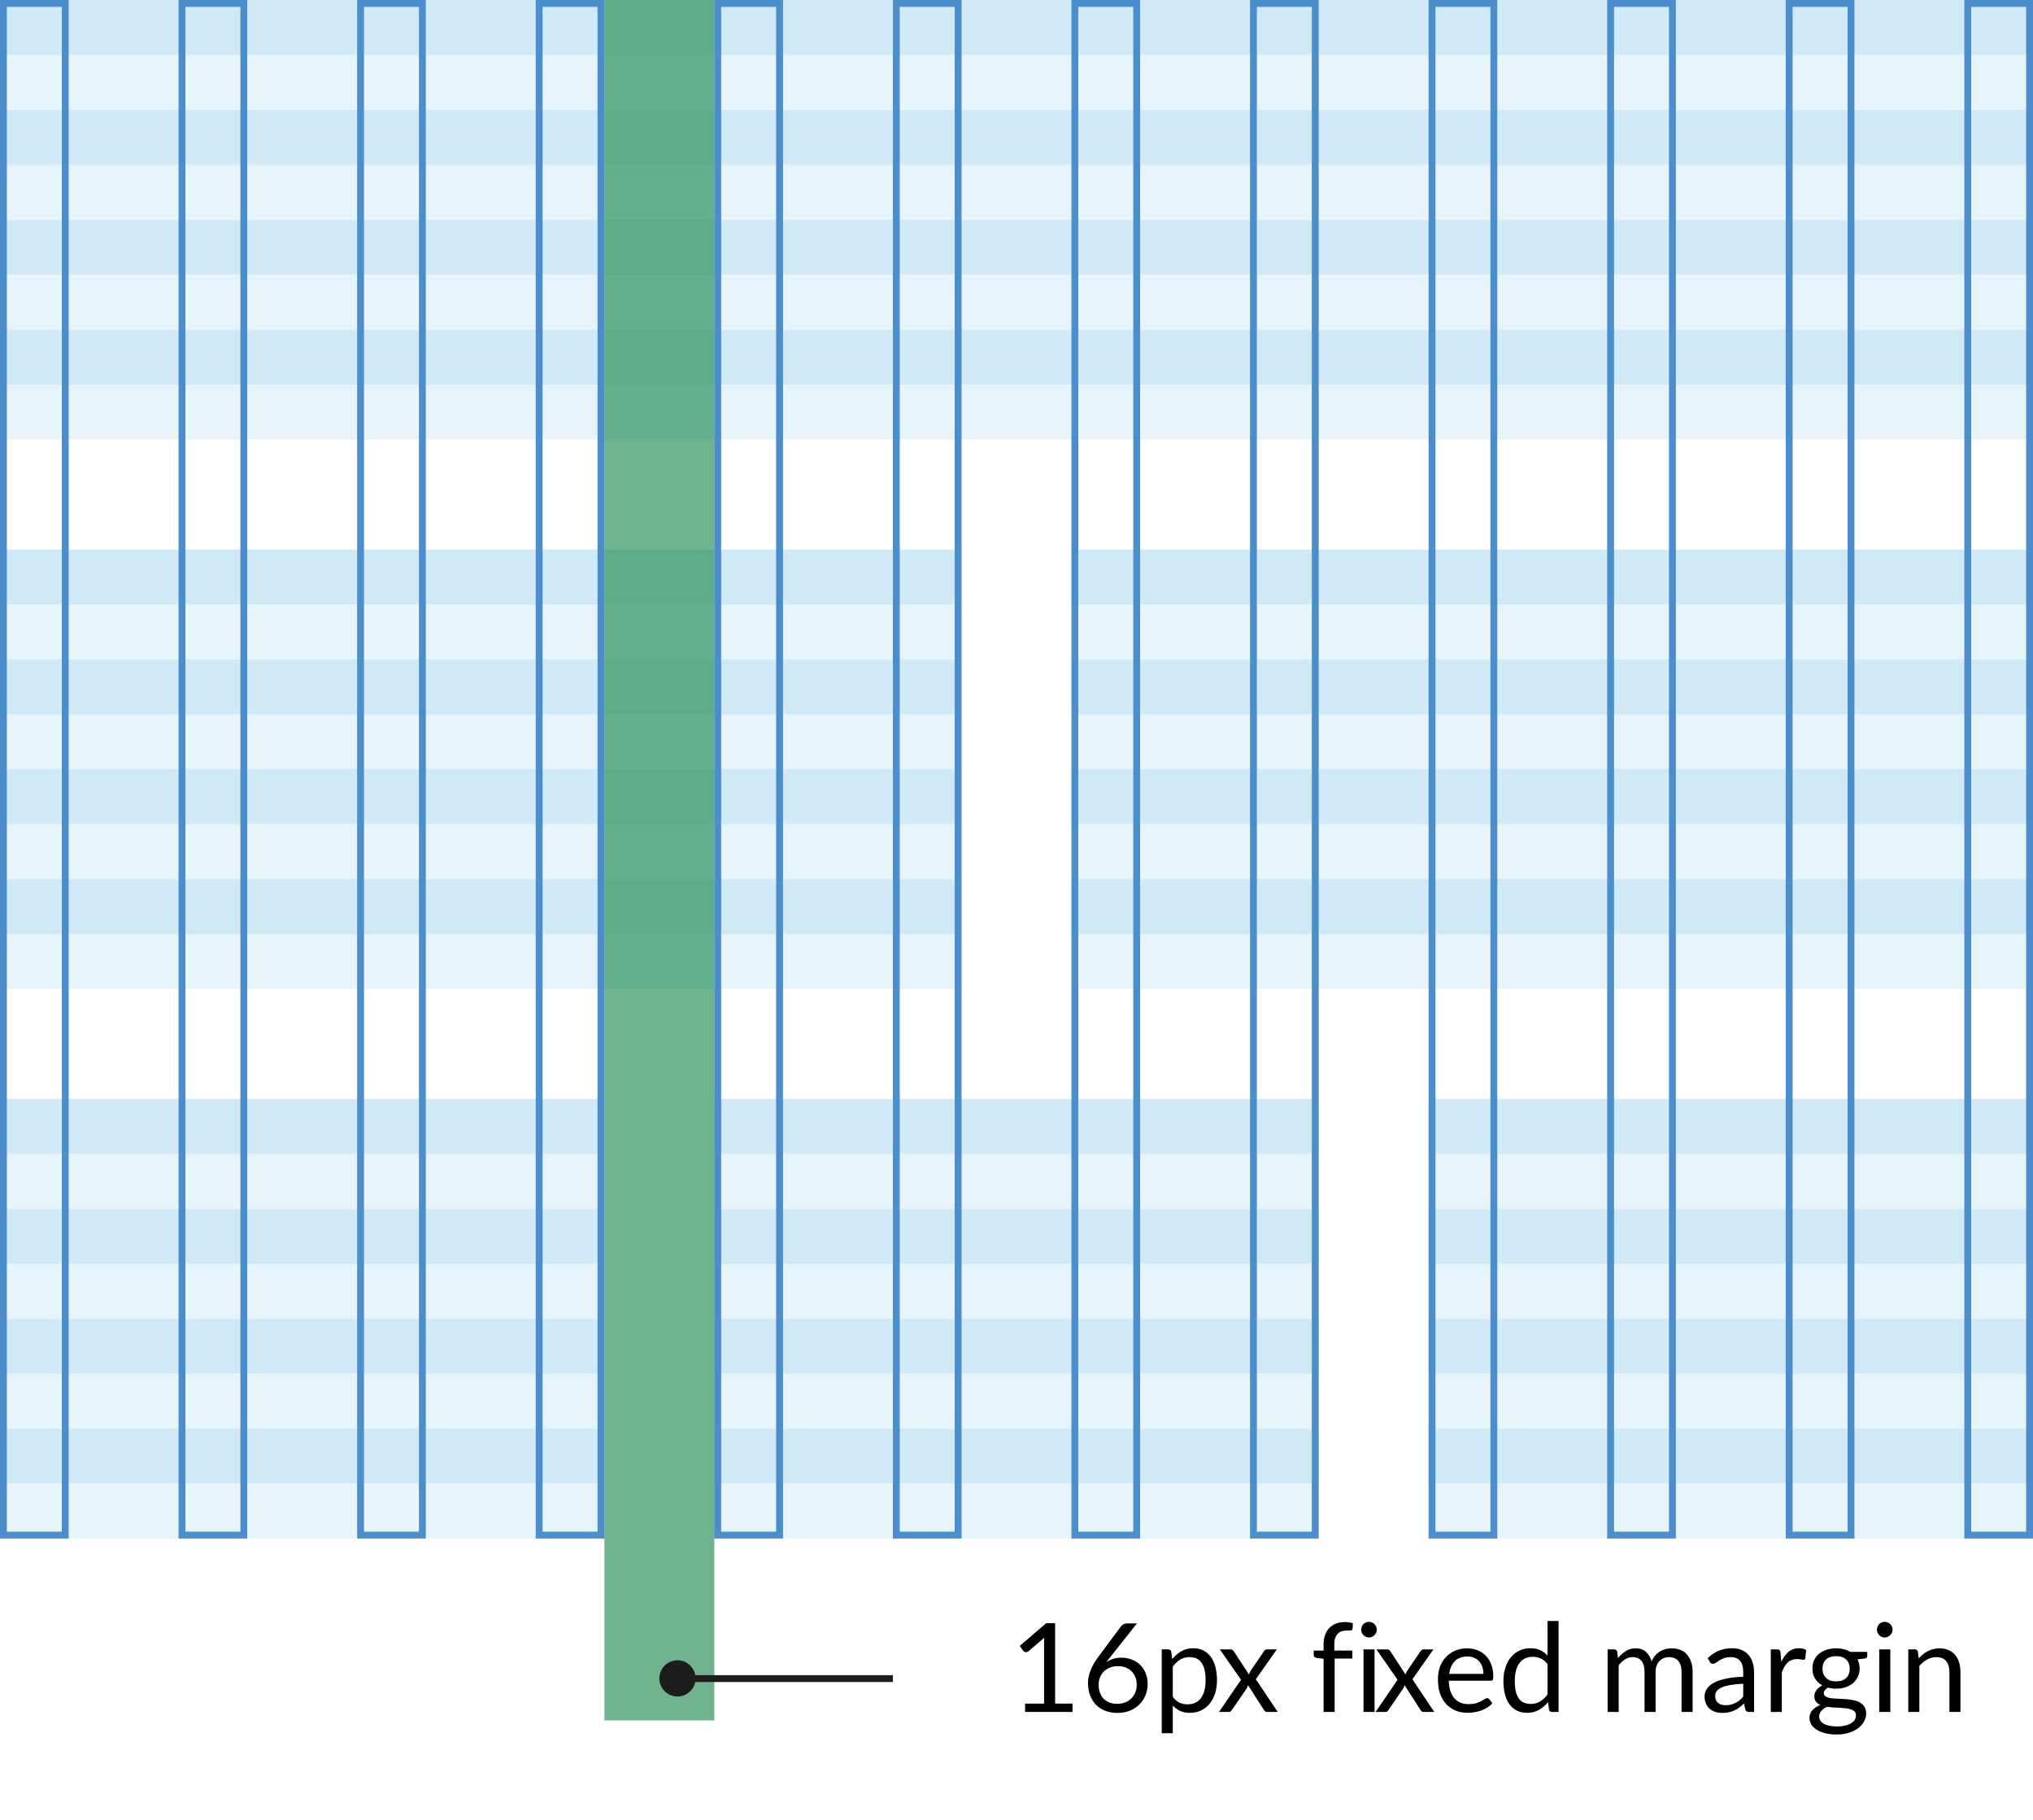
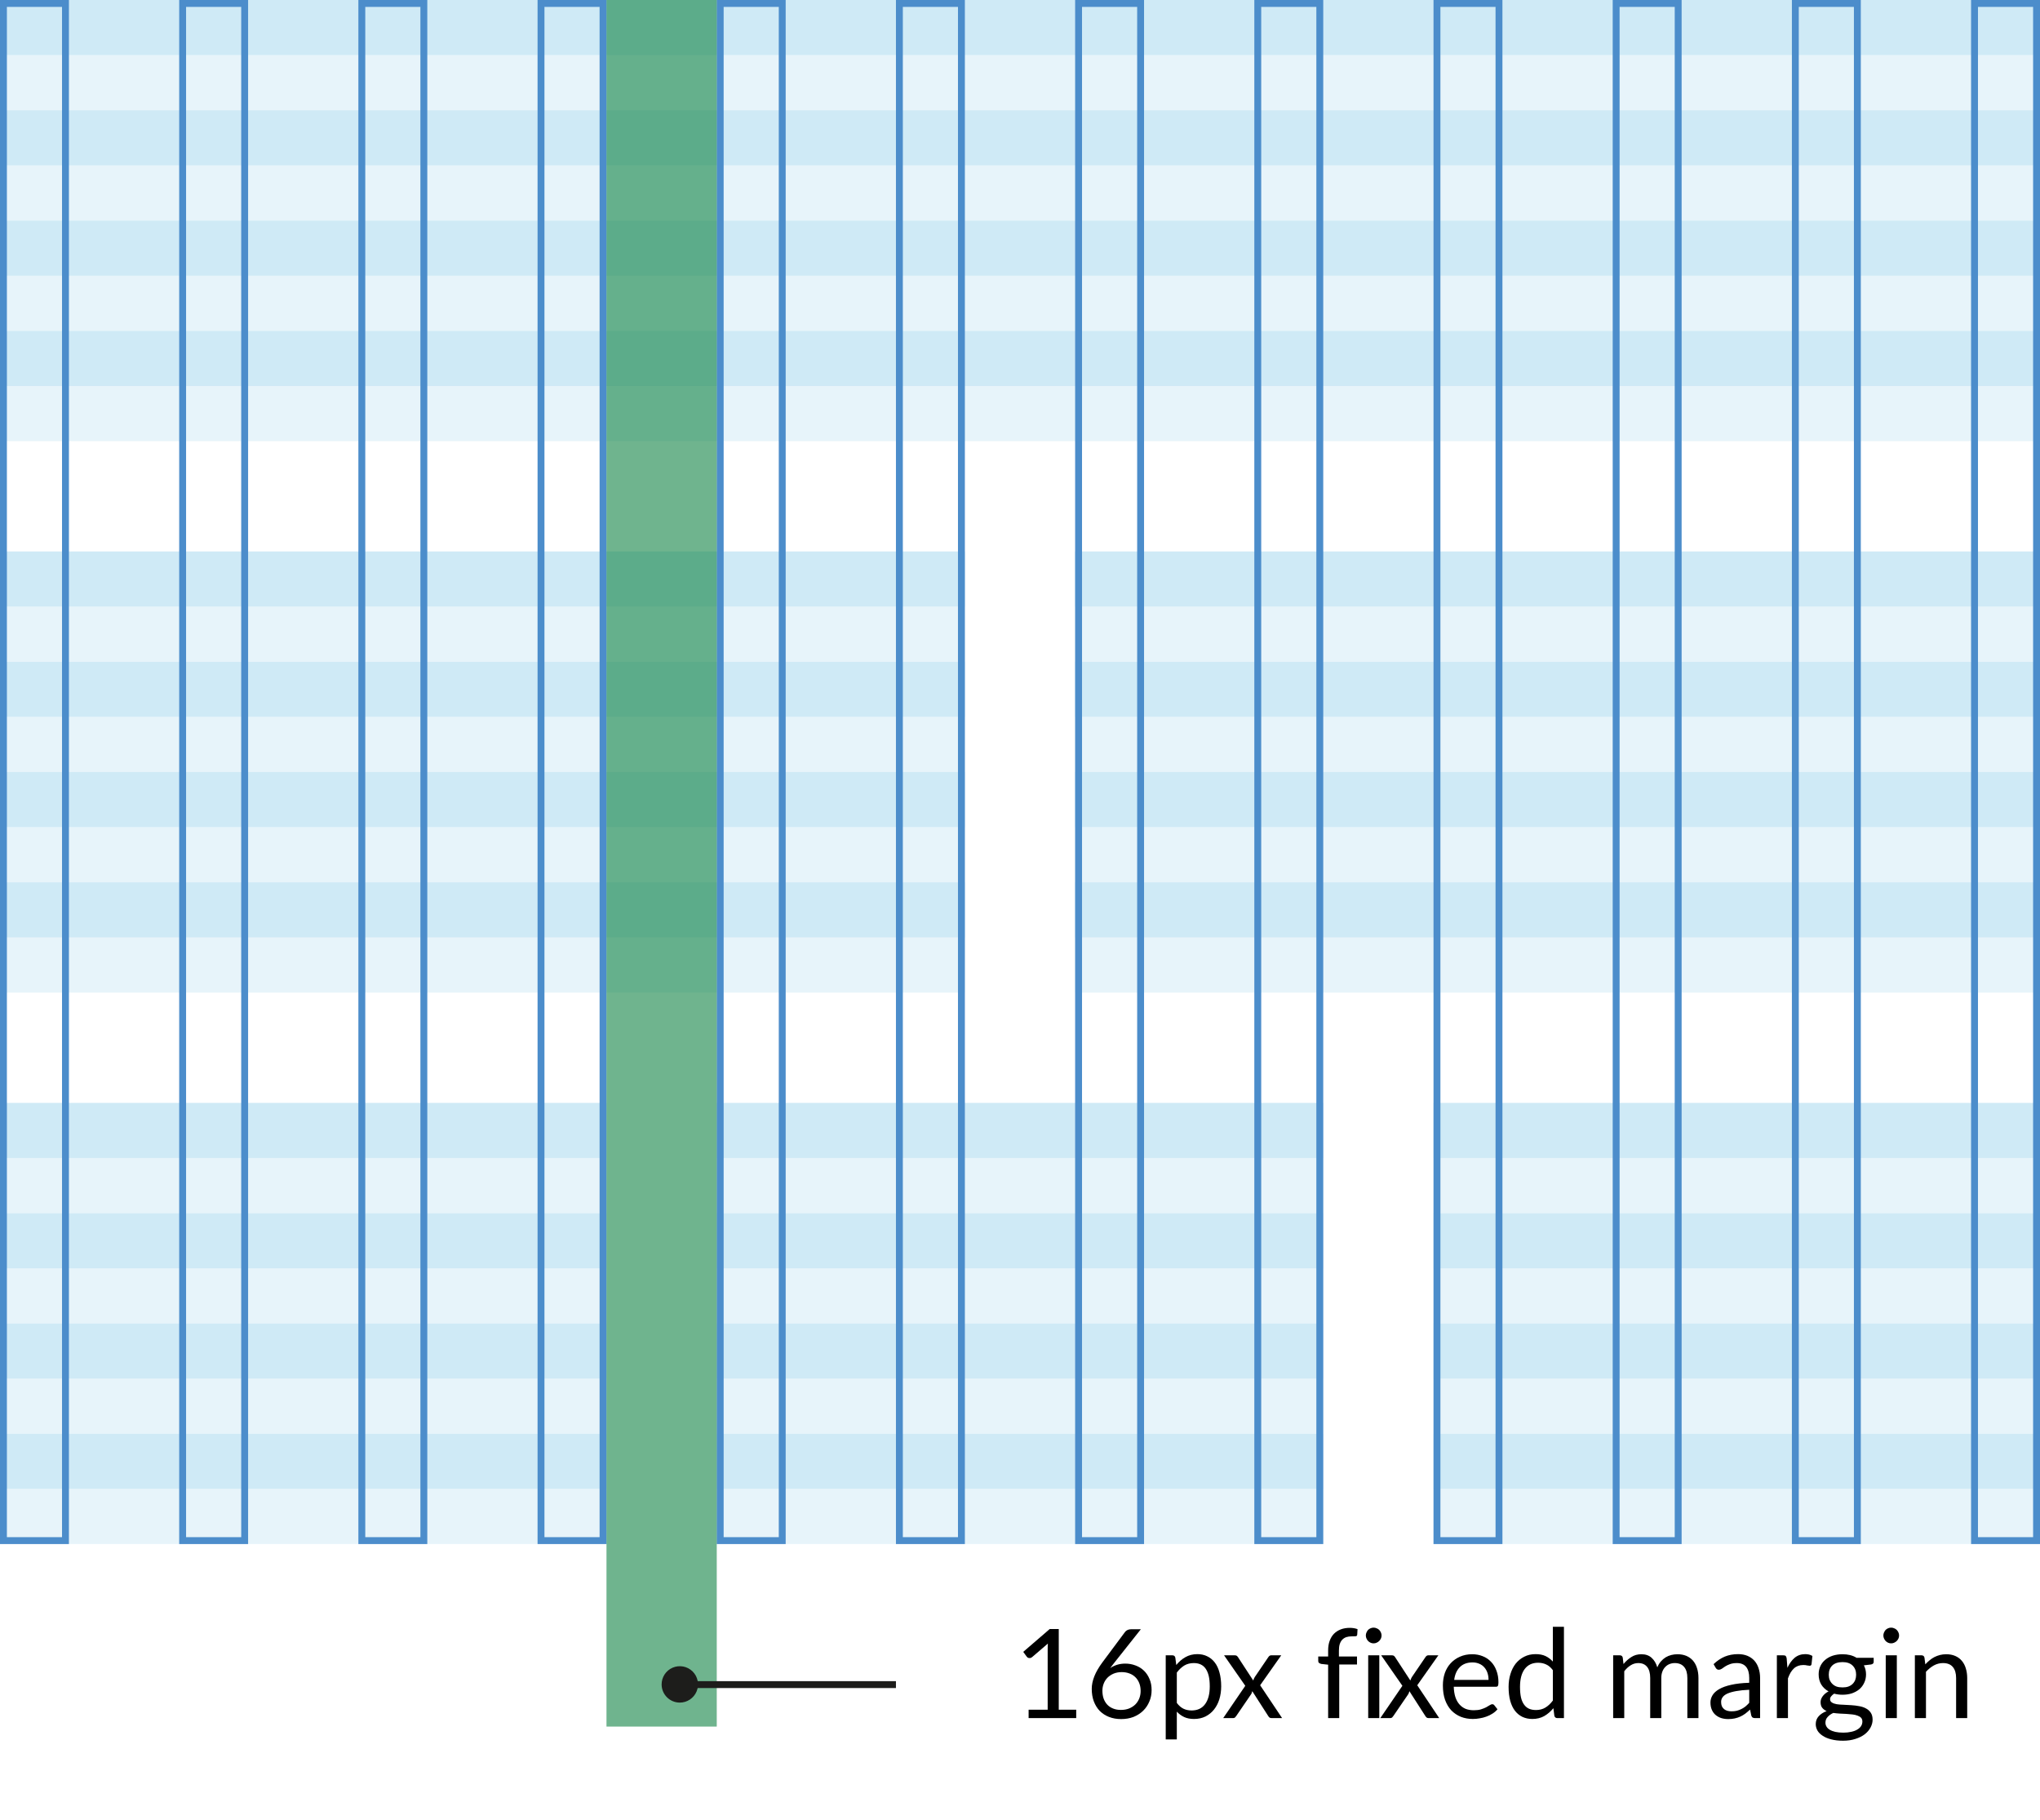
- <svg xmlns="http://www.w3.org/2000/svg" id="Layer_1" data-name="Layer 1" viewBox="0 0 296 264.93">
+ <svg xmlns="http://www.w3.org/2000/svg" id="Layer_1" data-name="Layer 1" viewBox="0 0 296 264">
  <defs>
    <style>.cls-1,.cls-6{fill:none;}.cls-2{fill:#bbe1f2;opacity:0.7;}.cls-3{opacity:0.5;}.cls-4{fill:#4c8dcb;}.cls-5{fill:#0f8243;opacity:0.6;}.cls-6{stroke:#1d1d1b;}.cls-7{clip-path:url(#clip-path);}.cls-8{fill:#1d1d1b;}.cls-9{font-size:18px;font-family:Lato-Regular, Lato;}.cls-10{letter-spacing:-0.03em;}.cls-11{letter-spacing:-0.03em;}.cls-12{letter-spacing:0em;}</style>
    <clipPath id="clip-path">
      <rect class="cls-1" x="96" y="215.67" width="387.08" height="45.01" />
    </clipPath>
  </defs>
  <rect class="cls-2" width="296" height="8" />
  <g class="cls-3">
    <rect class="cls-2" y="8" width="296" height="8" />
  </g>
  <rect class="cls-2" y="16" width="296" height="8" />
  <g class="cls-3">
    <rect class="cls-2" y="24" width="296" height="8" />
  </g>
  <rect class="cls-2" y="32" width="296" height="8" />
  <g class="cls-3">
    <rect class="cls-2" y="40" width="296" height="8" />
  </g>
  <rect class="cls-2" y="48" width="296" height="8" />
  <g class="cls-3">
    <rect class="cls-2" y="56" width="296" height="8" />
  </g>
  <rect class="cls-2" y="80" width="140" height="8" />
  <g class="cls-3">
    <rect class="cls-2" y="88" width="140" height="8" />
  </g>
  <rect class="cls-2" y="96" width="140" height="8" />
  <g class="cls-3">
    <rect class="cls-2" y="104" width="140" height="8" />
  </g>
  <rect class="cls-2" y="112" width="140" height="8" />
  <g class="cls-3">
    <rect class="cls-2" y="120" width="140" height="8" />
  </g>
  <rect class="cls-2" y="128" width="140" height="8" />
  <g class="cls-3">
    <rect class="cls-2" y="136" width="140" height="8" />
  </g>
  <rect class="cls-2" y="160" width="88" height="8" />
  <g class="cls-3">
    <rect class="cls-2" y="168" width="88" height="8" />
  </g>
  <rect class="cls-2" y="176" width="88" height="8" />
  <g class="cls-3">
    <rect class="cls-2" y="184" width="88" height="8" />
  </g>
  <rect class="cls-2" y="192" width="88" height="8" />
  <g class="cls-3">
    <rect class="cls-2" y="200" width="88" height="8" />
  </g>
  <rect class="cls-2" y="208" width="88" height="8" />
  <g class="cls-3">
    <rect class="cls-2" y="216" width="88" height="8" />
  </g>
  <rect class="cls-2" x="104" y="160" width="88" height="8" />
  <g class="cls-3">
    <rect class="cls-2" x="104" y="168" width="88" height="8" />
  </g>
  <rect class="cls-2" x="104" y="176" width="88" height="8" />
  <g class="cls-3">
    <rect class="cls-2" x="104" y="184" width="88" height="8" />
  </g>
  <rect class="cls-2" x="104" y="192" width="88" height="8" />
  <g class="cls-3">
    <rect class="cls-2" x="104" y="200" width="88" height="8" />
  </g>
  <rect class="cls-2" x="104" y="208" width="88" height="8" />
  <g class="cls-3">
    <rect class="cls-2" x="104" y="216" width="88" height="8" />
  </g>
  <rect class="cls-2" x="208" y="160" width="88" height="8" />
  <g class="cls-3">
    <rect class="cls-2" x="208" y="168" width="88" height="8" />
  </g>
  <rect class="cls-2" x="208" y="176" width="88" height="8" />
  <g class="cls-3">
    <rect class="cls-2" x="208" y="184" width="88" height="8" />
  </g>
  <rect class="cls-2" x="208" y="192" width="88" height="8" />
  <g class="cls-3">
    <rect class="cls-2" x="208" y="200" width="88" height="8" />
  </g>
  <rect class="cls-2" x="208" y="208" width="88" height="8" />
  <g class="cls-3">
    <rect class="cls-2" x="208" y="216" width="88" height="8" />
  </g>
  <rect class="cls-2" x="156" y="80" width="140" height="8" />
  <g class="cls-3">
    <rect class="cls-2" x="156" y="88" width="140" height="8" />
  </g>
  <rect class="cls-2" x="156" y="96" width="140" height="8" />
  <g class="cls-3">
    <rect class="cls-2" x="156" y="104" width="140" height="8" />
  </g>
  <rect class="cls-2" x="156" y="112" width="140" height="8" />
  <g class="cls-3">
    <rect class="cls-2" x="156" y="120" width="140" height="8" />
  </g>
  <rect class="cls-2" x="156" y="128" width="140" height="8" />
  <g class="cls-3">
    <rect class="cls-2" x="156" y="136" width="140" height="8" />
  </g>
  <path class="cls-4" d="M9,1V223H1V1H9m1-1H0V224H10V0Z" />
  <path class="cls-4" d="M35,1V223H27V1h8m1-1H26V224H36V0Z" />
  <path class="cls-4" d="M61,1V223H53V1h8m1-1H52V224H62V0Z" />
  <path class="cls-4" d="M87,1V223H79V1h8m1-1H78V224H88V0Z" />
  <path class="cls-4" d="M113,1V223h-8V1h8m1-1H104V224h10V0Z" />
  <path class="cls-4" d="M139,1V223h-8V1h8m1-1H130V224h10V0Z" />
  <path class="cls-4" d="M165,1V223h-8V1h8m1-1H156V224h10V0Z" />
  <path class="cls-4" d="M191,1V223h-8V1h8m1-1H182V224h10V0Z" />
  <path class="cls-4" d="M217,1V223h-8V1h8m1-1H208V224h10V0Z" />
  <path class="cls-4" d="M243,1V223h-8V1h8m1-1H234V224h10V0Z" />
  <path class="cls-4" d="M269,1V223h-8V1h8m1-1H260V224h10V0Z" />
  <path class="cls-4" d="M295,1V223h-8V1h8m1-1H286V224h10V0Z" />
  <rect class="cls-5" x="88" width="16" height="250.48" />
  <line class="cls-6" x1="98.64" y1="244.39" x2="130" y2="244.39" />
  <g class="cls-7">
    <path class="cls-8" d="M98.64,247A2.64,2.64,0,1,0,96,244.39,2.64,2.64,0,0,0,98.64,247" />
  </g>
  <text class="cls-9" transform="translate(147 249.25)">16<tspan class="cls-10" x="20.88" y="0">p</tspan>
    <tspan x="30.28" y="0">x fi</tspan>
    <tspan class="cls-11" x="53.08" y="0">x</tspan>
    <tspan class="cls-12" x="61.61" y="0">ed margin</tspan>
  </text>
</svg>
